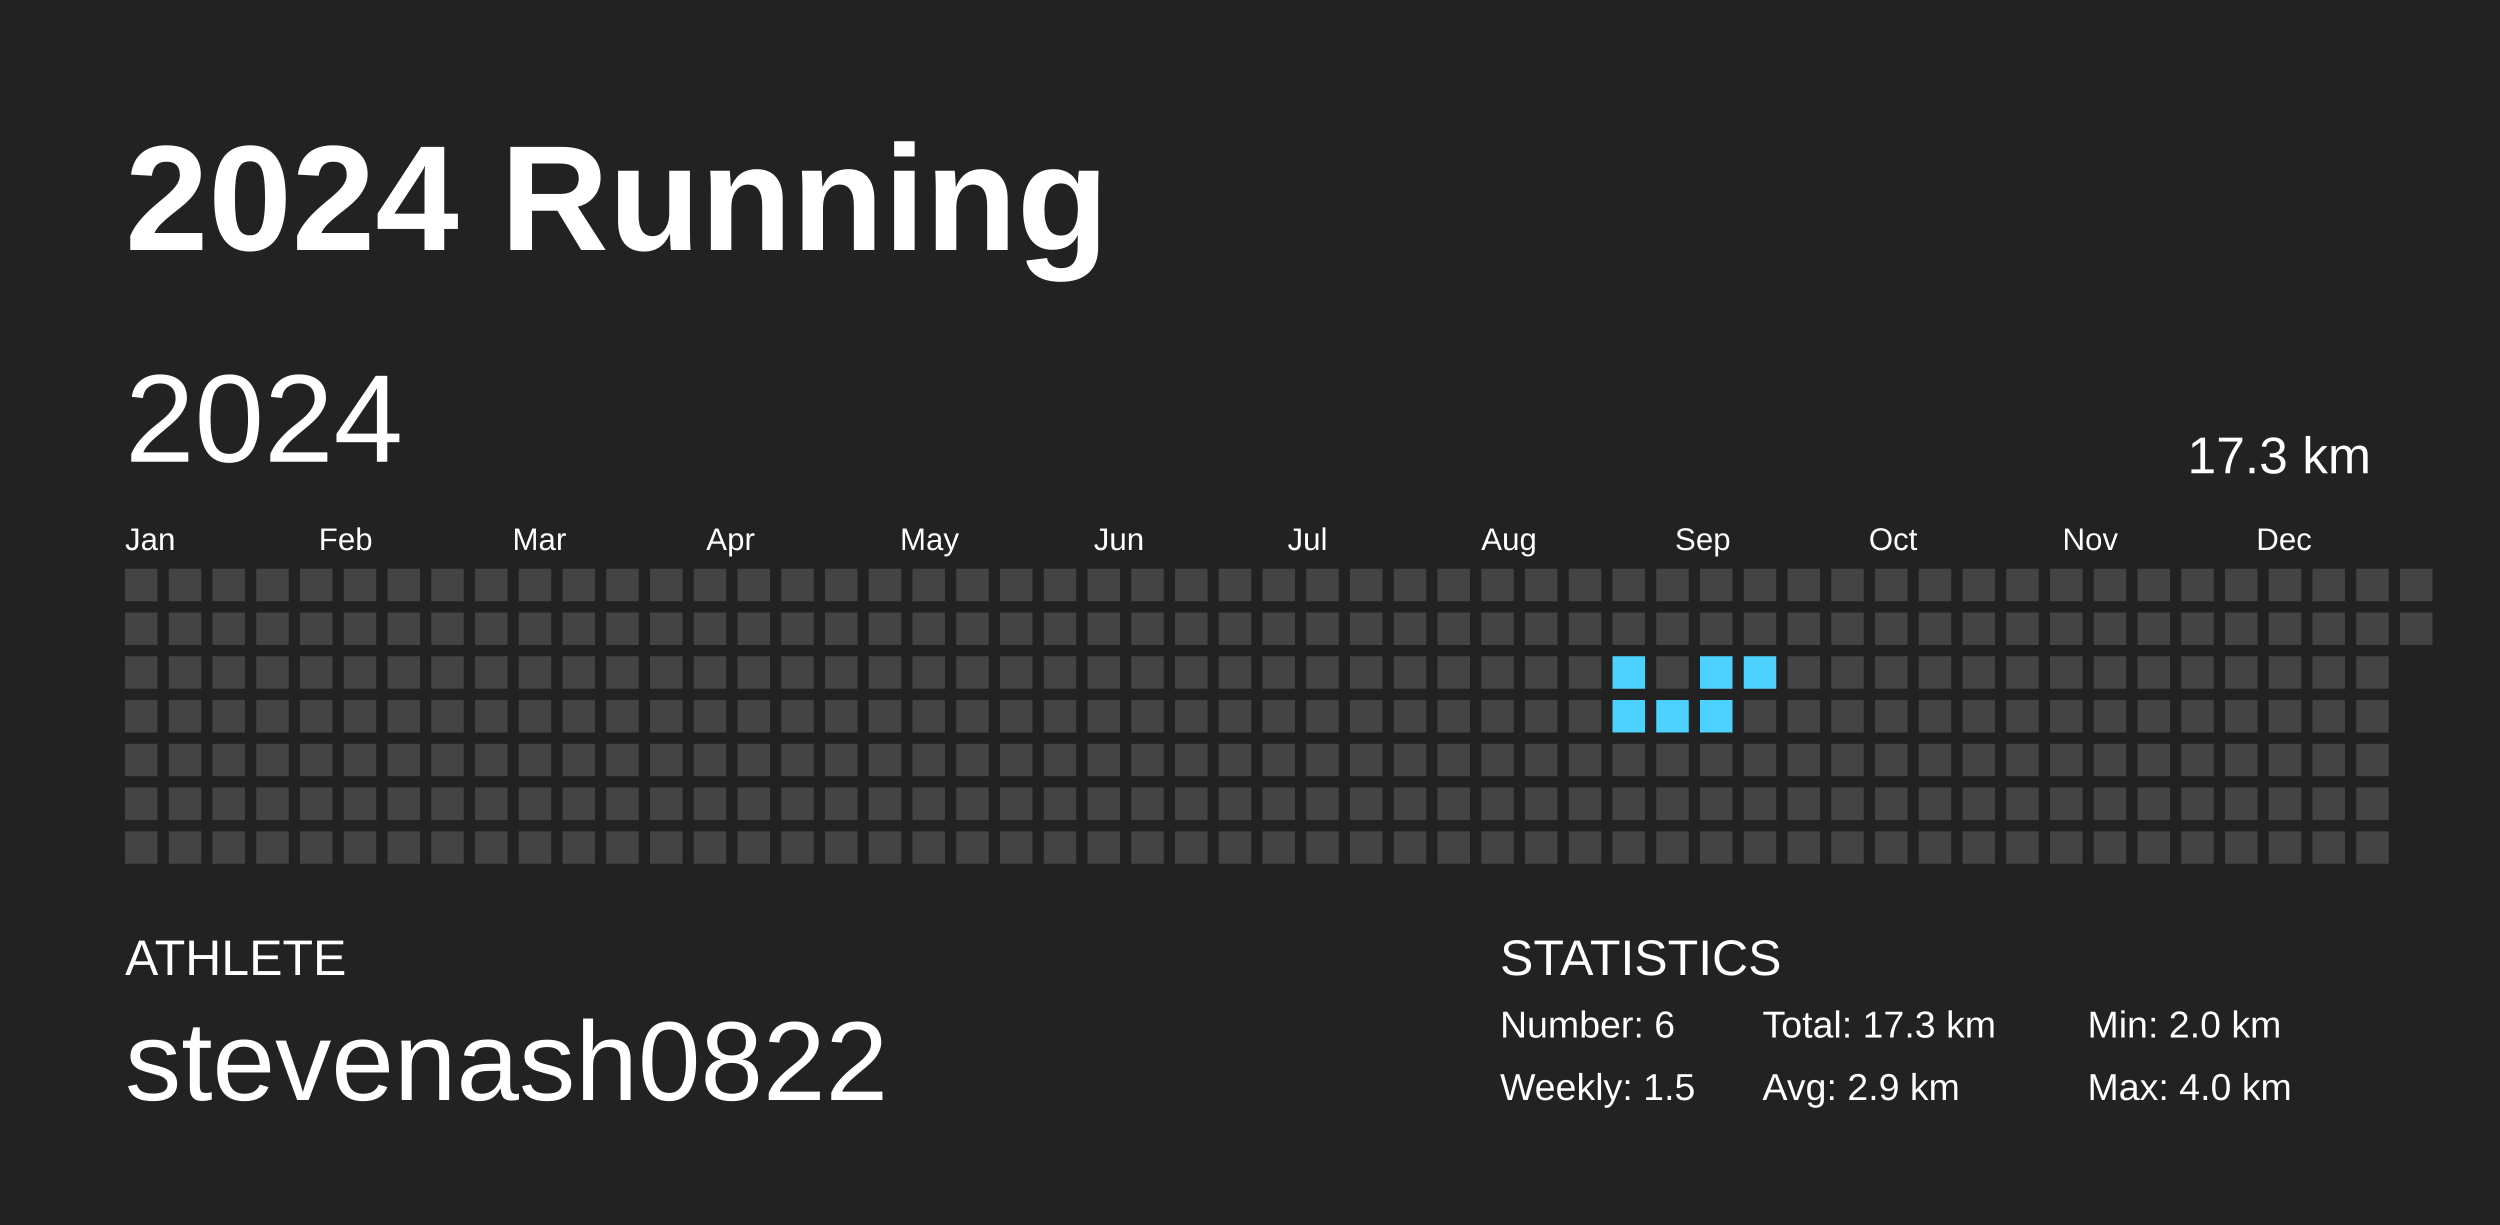
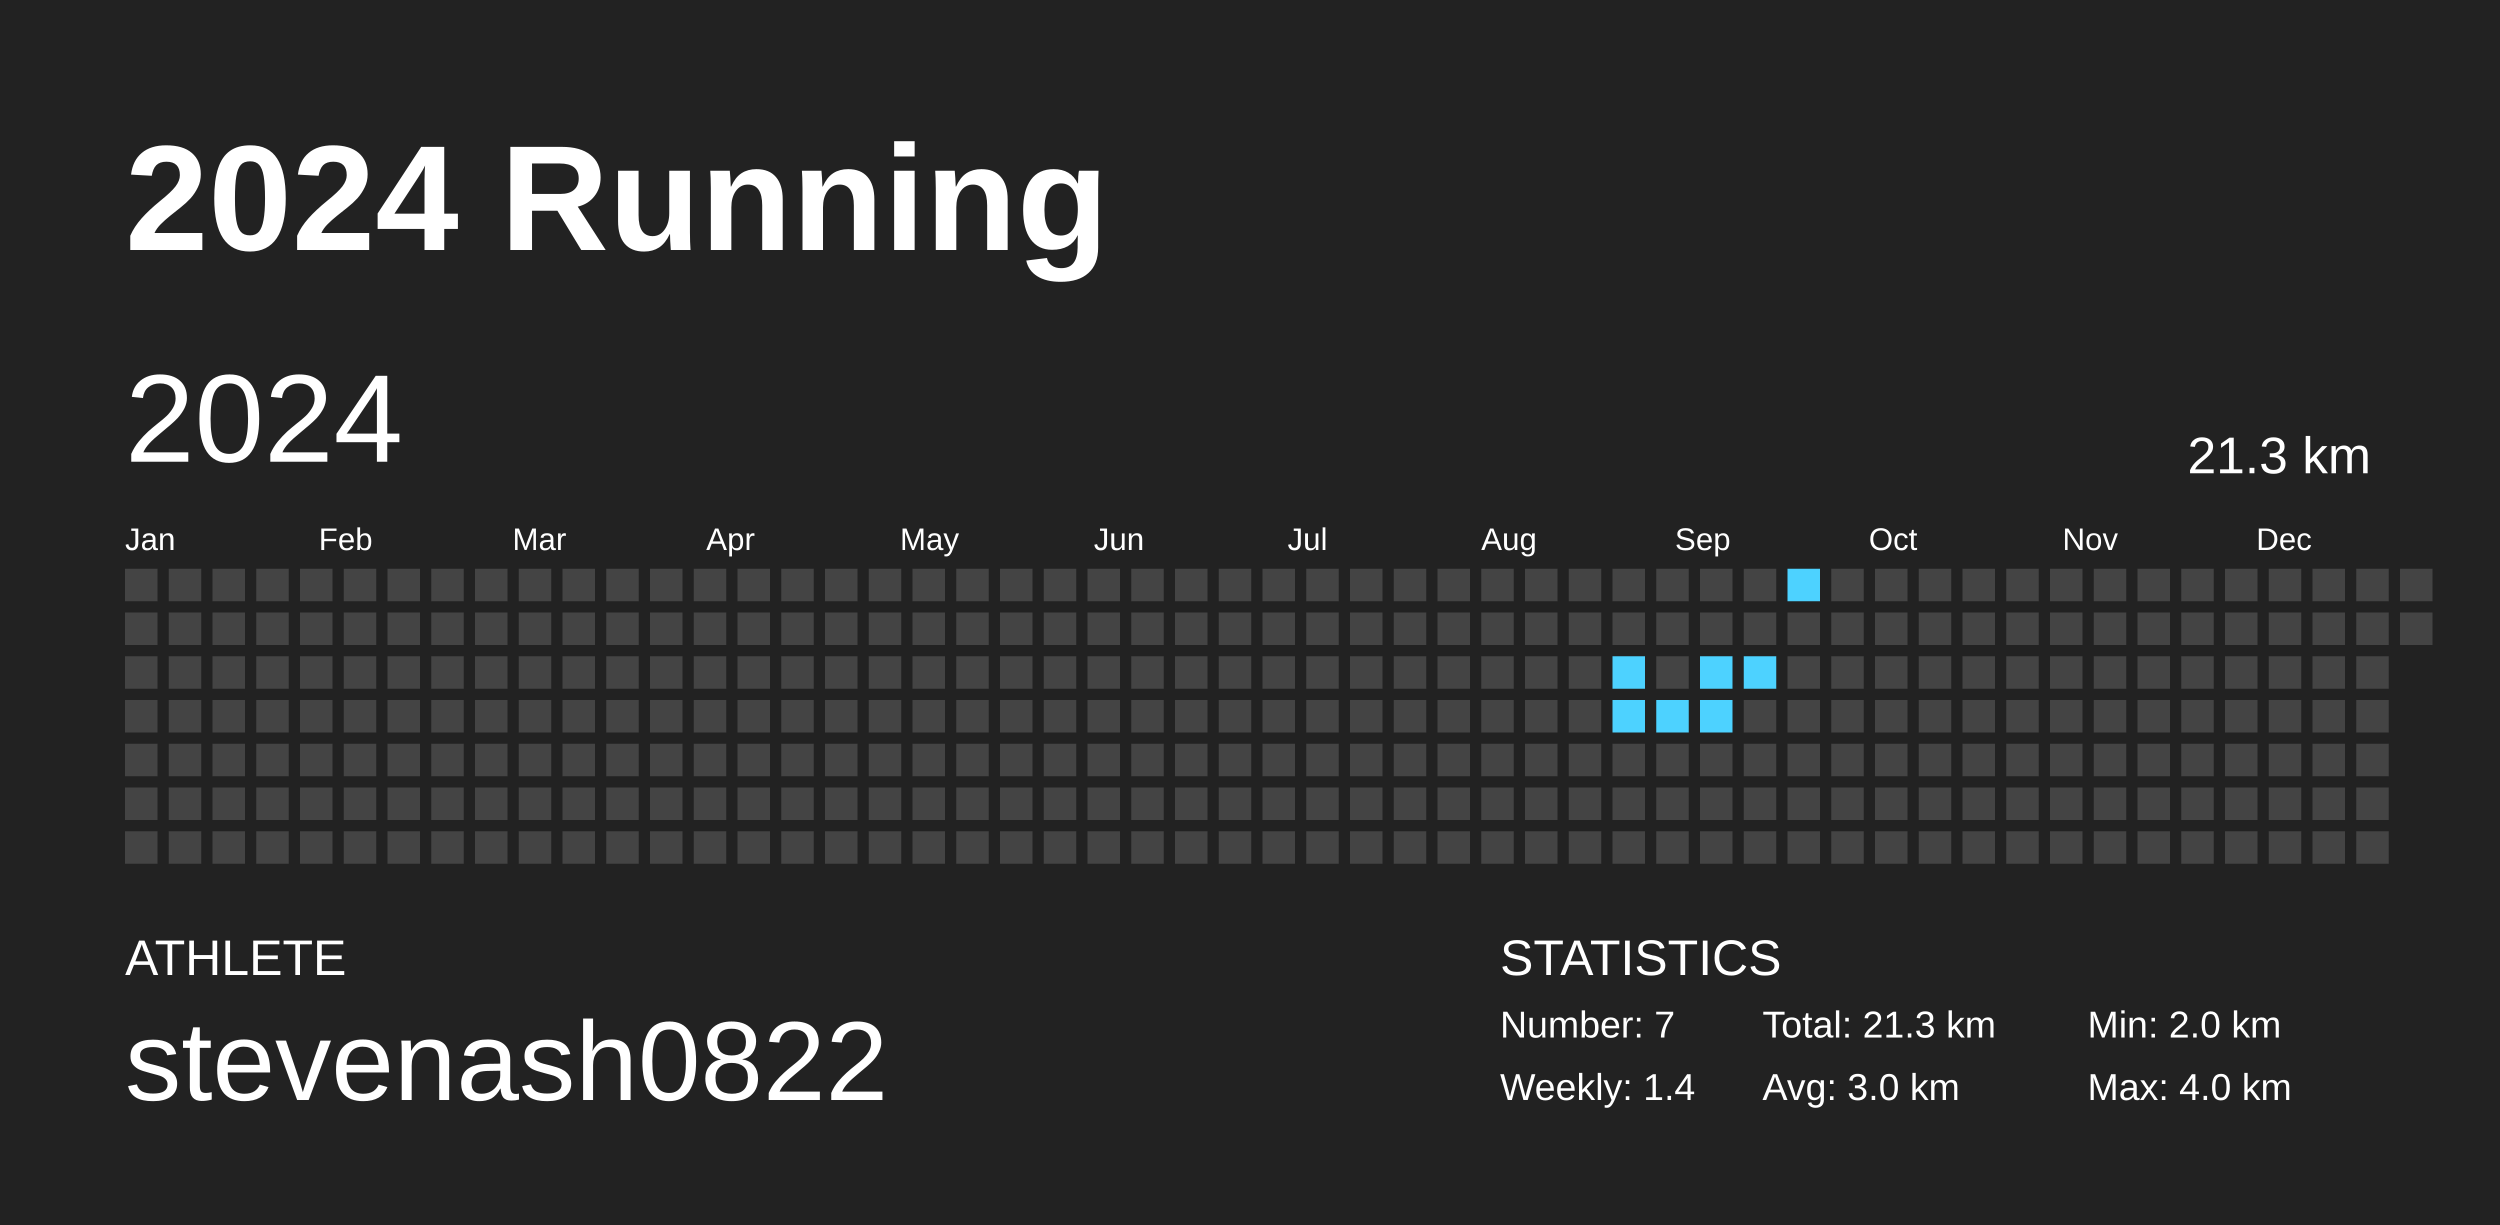
<svg xmlns="http://www.w3.org/2000/svg" baseProfile="full" height="98mm" version="1.1" viewBox="0,0,200,98" width="200mm">
  <defs />
  <rect fill="#222222" height="98" width="200" x="0" y="0" />
  <text fill="#FFFFFF" style="font-size:12px; font-family:Arial; font-weight:bold;" x="10" y="20">2024 Running</text>
  <text fill="#FFFFFF" style="font-size:4px; font-family:Arial" x="10" y="78">ATHLETE</text>
  <text fill="#FFFFFF" style="font-size:9px; font-family:Arial" x="10" y="88">stevenash0822</text>
  <text fill="#FFFFFF" style="font-size:4px; font-family:Arial" x="120" y="78">STATISTICS</text>
-   <text fill="#FFFFFF" style="font-size:3px; font-family:Arial" x="120" y="83">Number: 6</text>
-   <text fill="#FFFFFF" style="font-size:3px; font-family:Arial" x="120" y="88">Weekly: 1.5</text>
-   <text fill="#FFFFFF" style="font-size:3px; font-family:Arial" x="141" y="83">Total: 17.3 km</text>
-   <text fill="#FFFFFF" style="font-size:3px; font-family:Arial" x="141" y="88">Avg: 2.9 km</text>
+   <text fill="#FFFFFF" style="font-size:3px; font-family:Arial" x="120" y="83">Number: 7</text>
+   <text fill="#FFFFFF" style="font-size:3px; font-family:Arial" x="120" y="88">Weekly: 1.4</text>
+   <text fill="#FFFFFF" style="font-size:3px; font-family:Arial" x="141" y="83">Total: 21.3 km</text>
+   <text fill="#FFFFFF" style="font-size:3px; font-family:Arial" x="141" y="88">Avg: 3.0 km</text>
  <text fill="#FFFFFF" style="font-size:3px; font-family:Arial" x="167" y="83">Min: 2.0 km</text>
  <text fill="#FFFFFF" style="font-size:3px; font-family:Arial" x="167" y="88">Max: 4.0 km</text>
  <text dominant-baseline="hanging" fill="#FFFFFF" style="font-size:10.0px; font-family:Arial;" x="10" y="30">2024</text>
-   <text dominant-baseline="hanging" fill="#FFFFFF" style="font-size:4.125px; font-family:Arial;" x="175" y="35">17.3 km</text>
+   <text dominant-baseline="hanging" fill="#FFFFFF" style="font-size:4.125px; font-family:Arial;" x="175" y="35">21.3 km</text>
  <text fill="#FFFFFF" style="font-size:2.5px; font-family:Arial" x="10.0" y="44">Jan</text>
  <text fill="#FFFFFF" style="font-size:2.5px; font-family:Arial" x="25.5" y="44">Feb</text>
  <text fill="#FFFFFF" style="font-size:2.5px; font-family:Arial" x="41.0" y="44">Mar</text>
  <text fill="#FFFFFF" style="font-size:2.5px; font-family:Arial" x="56.5" y="44">Apr</text>
  <text fill="#FFFFFF" style="font-size:2.5px; font-family:Arial" x="72.0" y="44">May</text>
  <text fill="#FFFFFF" style="font-size:2.5px; font-family:Arial" x="87.5" y="44">Jun</text>
  <text fill="#FFFFFF" style="font-size:2.5px; font-family:Arial" x="103.0" y="44">Jul</text>
  <text fill="#FFFFFF" style="font-size:2.5px; font-family:Arial" x="118.5" y="44">Aug</text>
  <text fill="#FFFFFF" style="font-size:2.5px; font-family:Arial" x="134.0" y="44">Sep</text>
  <text fill="#FFFFFF" style="font-size:2.5px; font-family:Arial" x="149.5" y="44">Oct</text>
  <text fill="#FFFFFF" style="font-size:2.5px; font-family:Arial" x="165.0" y="44">Nov</text>
  <text fill="#FFFFFF" style="font-size:2.5px; font-family:Arial" x="180.5" y="44">Dec</text>
  <rect fill="#444444" height="2.6" width="2.6" x="10.0" y="45.5" />
  <rect fill="#444444" height="2.6" width="2.6" x="10.0" y="49.0" />
  <rect fill="#444444" height="2.6" width="2.6" x="10.0" y="52.5" />
  <rect fill="#444444" height="2.6" width="2.6" x="10.0" y="56.0" />
  <rect fill="#444444" height="2.6" width="2.6" x="10.0" y="59.5" />
  <rect fill="#444444" height="2.6" width="2.6" x="10.0" y="63.0" />
  <rect fill="#444444" height="2.6" width="2.6" x="10.0" y="66.5" />
  <rect fill="#444444" height="2.6" width="2.6" x="13.5" y="45.5" />
  <rect fill="#444444" height="2.6" width="2.6" x="13.5" y="49.0" />
  <rect fill="#444444" height="2.6" width="2.6" x="13.5" y="52.5" />
  <rect fill="#444444" height="2.6" width="2.6" x="13.5" y="56.0" />
  <rect fill="#444444" height="2.6" width="2.6" x="13.5" y="59.5" />
  <rect fill="#444444" height="2.6" width="2.6" x="13.5" y="63.0" />
  <rect fill="#444444" height="2.6" width="2.6" x="13.5" y="66.5" />
  <rect fill="#444444" height="2.6" width="2.6" x="17.0" y="45.5" />
  <rect fill="#444444" height="2.6" width="2.6" x="17.0" y="49.0" />
  <rect fill="#444444" height="2.6" width="2.6" x="17.0" y="52.5" />
  <rect fill="#444444" height="2.6" width="2.6" x="17.0" y="56.0" />
  <rect fill="#444444" height="2.6" width="2.6" x="17.0" y="59.5" />
  <rect fill="#444444" height="2.6" width="2.6" x="17.0" y="63.0" />
  <rect fill="#444444" height="2.6" width="2.6" x="17.0" y="66.5" />
  <rect fill="#444444" height="2.6" width="2.6" x="20.5" y="45.5" />
  <rect fill="#444444" height="2.6" width="2.6" x="20.5" y="49.0" />
  <rect fill="#444444" height="2.6" width="2.6" x="20.5" y="52.5" />
  <rect fill="#444444" height="2.6" width="2.6" x="20.5" y="56.0" />
  <rect fill="#444444" height="2.6" width="2.6" x="20.5" y="59.5" />
  <rect fill="#444444" height="2.6" width="2.6" x="20.5" y="63.0" />
  <rect fill="#444444" height="2.6" width="2.6" x="20.5" y="66.5" />
  <rect fill="#444444" height="2.6" width="2.6" x="24.0" y="45.5" />
  <rect fill="#444444" height="2.6" width="2.6" x="24.0" y="49.0" />
  <rect fill="#444444" height="2.6" width="2.6" x="24.0" y="52.5" />
  <rect fill="#444444" height="2.6" width="2.6" x="24.0" y="56.0" />
  <rect fill="#444444" height="2.6" width="2.6" x="24.0" y="59.5" />
  <rect fill="#444444" height="2.6" width="2.6" x="24.0" y="63.0" />
  <rect fill="#444444" height="2.6" width="2.6" x="24.0" y="66.5" />
  <rect fill="#444444" height="2.6" width="2.6" x="27.5" y="45.5" />
  <rect fill="#444444" height="2.6" width="2.6" x="27.5" y="49.0" />
  <rect fill="#444444" height="2.6" width="2.6" x="27.5" y="52.5" />
  <rect fill="#444444" height="2.6" width="2.6" x="27.5" y="56.0" />
  <rect fill="#444444" height="2.6" width="2.6" x="27.5" y="59.5" />
  <rect fill="#444444" height="2.6" width="2.6" x="27.5" y="63.0" />
  <rect fill="#444444" height="2.6" width="2.6" x="27.5" y="66.5" />
  <rect fill="#444444" height="2.6" width="2.6" x="31.0" y="45.5" />
  <rect fill="#444444" height="2.6" width="2.6" x="31.0" y="49.0" />
  <rect fill="#444444" height="2.6" width="2.6" x="31.0" y="52.5" />
  <rect fill="#444444" height="2.6" width="2.6" x="31.0" y="56.0" />
  <rect fill="#444444" height="2.6" width="2.6" x="31.0" y="59.5" />
  <rect fill="#444444" height="2.6" width="2.6" x="31.0" y="63.0" />
  <rect fill="#444444" height="2.6" width="2.6" x="31.0" y="66.5" />
  <rect fill="#444444" height="2.6" width="2.6" x="34.5" y="45.5" />
  <rect fill="#444444" height="2.6" width="2.6" x="34.5" y="49.0" />
  <rect fill="#444444" height="2.6" width="2.6" x="34.5" y="52.5" />
  <rect fill="#444444" height="2.6" width="2.6" x="34.5" y="56.0" />
  <rect fill="#444444" height="2.6" width="2.6" x="34.5" y="59.5" />
  <rect fill="#444444" height="2.6" width="2.6" x="34.5" y="63.0" />
  <rect fill="#444444" height="2.6" width="2.6" x="34.5" y="66.5" />
  <rect fill="#444444" height="2.6" width="2.6" x="38.0" y="45.5" />
  <rect fill="#444444" height="2.6" width="2.6" x="38.0" y="49.0" />
  <rect fill="#444444" height="2.6" width="2.6" x="38.0" y="52.5" />
  <rect fill="#444444" height="2.6" width="2.6" x="38.0" y="56.0" />
  <rect fill="#444444" height="2.6" width="2.6" x="38.0" y="59.5" />
  <rect fill="#444444" height="2.6" width="2.6" x="38.0" y="63.0" />
  <rect fill="#444444" height="2.6" width="2.6" x="38.0" y="66.5" />
  <rect fill="#444444" height="2.6" width="2.6" x="41.5" y="45.5" />
  <rect fill="#444444" height="2.6" width="2.6" x="41.5" y="49.0" />
  <rect fill="#444444" height="2.6" width="2.6" x="41.5" y="52.5" />
  <rect fill="#444444" height="2.6" width="2.6" x="41.5" y="56.0" />
  <rect fill="#444444" height="2.6" width="2.6" x="41.5" y="59.5" />
  <rect fill="#444444" height="2.6" width="2.6" x="41.5" y="63.0" />
  <rect fill="#444444" height="2.6" width="2.6" x="41.5" y="66.5" />
  <rect fill="#444444" height="2.6" width="2.6" x="45.0" y="45.5" />
  <rect fill="#444444" height="2.6" width="2.6" x="45.0" y="49.0" />
  <rect fill="#444444" height="2.6" width="2.6" x="45.0" y="52.5" />
  <rect fill="#444444" height="2.6" width="2.6" x="45.0" y="56.0" />
  <rect fill="#444444" height="2.6" width="2.6" x="45.0" y="59.5" />
  <rect fill="#444444" height="2.6" width="2.6" x="45.0" y="63.0" />
  <rect fill="#444444" height="2.6" width="2.6" x="45.0" y="66.5" />
  <rect fill="#444444" height="2.6" width="2.6" x="48.5" y="45.5" />
  <rect fill="#444444" height="2.6" width="2.6" x="48.5" y="49.0" />
  <rect fill="#444444" height="2.6" width="2.6" x="48.5" y="52.5" />
  <rect fill="#444444" height="2.6" width="2.6" x="48.5" y="56.0" />
  <rect fill="#444444" height="2.6" width="2.6" x="48.5" y="59.5" />
  <rect fill="#444444" height="2.6" width="2.6" x="48.5" y="63.0" />
  <rect fill="#444444" height="2.6" width="2.6" x="48.5" y="66.5" />
  <rect fill="#444444" height="2.6" width="2.6" x="52.0" y="45.5" />
  <rect fill="#444444" height="2.6" width="2.6" x="52.0" y="49.0" />
  <rect fill="#444444" height="2.6" width="2.6" x="52.0" y="52.5" />
  <rect fill="#444444" height="2.6" width="2.6" x="52.0" y="56.0" />
  <rect fill="#444444" height="2.6" width="2.6" x="52.0" y="59.5" />
  <rect fill="#444444" height="2.6" width="2.6" x="52.0" y="63.0" />
  <rect fill="#444444" height="2.6" width="2.6" x="52.0" y="66.5" />
  <rect fill="#444444" height="2.6" width="2.6" x="55.5" y="45.5" />
  <rect fill="#444444" height="2.6" width="2.6" x="55.5" y="49.0" />
  <rect fill="#444444" height="2.6" width="2.6" x="55.5" y="52.5" />
  <rect fill="#444444" height="2.6" width="2.6" x="55.5" y="56.0" />
  <rect fill="#444444" height="2.6" width="2.6" x="55.5" y="59.5" />
  <rect fill="#444444" height="2.6" width="2.6" x="55.5" y="63.0" />
  <rect fill="#444444" height="2.6" width="2.6" x="55.5" y="66.5" />
  <rect fill="#444444" height="2.6" width="2.6" x="59.0" y="45.5" />
  <rect fill="#444444" height="2.6" width="2.6" x="59.0" y="49.0" />
  <rect fill="#444444" height="2.6" width="2.6" x="59.0" y="52.5" />
  <rect fill="#444444" height="2.6" width="2.6" x="59.0" y="56.0" />
  <rect fill="#444444" height="2.6" width="2.6" x="59.0" y="59.5" />
  <rect fill="#444444" height="2.6" width="2.6" x="59.0" y="63.0" />
  <rect fill="#444444" height="2.6" width="2.6" x="59.0" y="66.5" />
  <rect fill="#444444" height="2.6" width="2.6" x="62.5" y="45.5" />
  <rect fill="#444444" height="2.6" width="2.6" x="62.5" y="49.0" />
  <rect fill="#444444" height="2.6" width="2.6" x="62.5" y="52.5" />
  <rect fill="#444444" height="2.6" width="2.6" x="62.5" y="56.0" />
  <rect fill="#444444" height="2.6" width="2.6" x="62.5" y="59.5" />
  <rect fill="#444444" height="2.6" width="2.6" x="62.5" y="63.0" />
  <rect fill="#444444" height="2.6" width="2.6" x="62.5" y="66.5" />
  <rect fill="#444444" height="2.6" width="2.6" x="66.0" y="45.5" />
  <rect fill="#444444" height="2.6" width="2.6" x="66.0" y="49.0" />
  <rect fill="#444444" height="2.6" width="2.6" x="66.0" y="52.5" />
  <rect fill="#444444" height="2.6" width="2.6" x="66.0" y="56.0" />
  <rect fill="#444444" height="2.6" width="2.6" x="66.0" y="59.5" />
  <rect fill="#444444" height="2.6" width="2.6" x="66.0" y="63.0" />
  <rect fill="#444444" height="2.6" width="2.6" x="66.0" y="66.5" />
  <rect fill="#444444" height="2.6" width="2.6" x="69.5" y="45.5" />
  <rect fill="#444444" height="2.6" width="2.6" x="69.5" y="49.0" />
  <rect fill="#444444" height="2.6" width="2.6" x="69.5" y="52.5" />
  <rect fill="#444444" height="2.6" width="2.6" x="69.5" y="56.0" />
  <rect fill="#444444" height="2.6" width="2.6" x="69.5" y="59.5" />
  <rect fill="#444444" height="2.6" width="2.6" x="69.5" y="63.0" />
  <rect fill="#444444" height="2.6" width="2.6" x="69.5" y="66.5" />
  <rect fill="#444444" height="2.6" width="2.6" x="73.0" y="45.5" />
  <rect fill="#444444" height="2.6" width="2.6" x="73.0" y="49.0" />
  <rect fill="#444444" height="2.6" width="2.6" x="73.0" y="52.5" />
  <rect fill="#444444" height="2.6" width="2.6" x="73.0" y="56.0" />
  <rect fill="#444444" height="2.6" width="2.6" x="73.0" y="59.5" />
  <rect fill="#444444" height="2.6" width="2.6" x="73.0" y="63.0" />
  <rect fill="#444444" height="2.6" width="2.6" x="73.0" y="66.5" />
  <rect fill="#444444" height="2.6" width="2.6" x="76.5" y="45.5" />
  <rect fill="#444444" height="2.6" width="2.6" x="76.5" y="49.0" />
  <rect fill="#444444" height="2.6" width="2.6" x="76.5" y="52.5" />
  <rect fill="#444444" height="2.6" width="2.6" x="76.5" y="56.0" />
  <rect fill="#444444" height="2.6" width="2.6" x="76.5" y="59.5" />
  <rect fill="#444444" height="2.6" width="2.6" x="76.5" y="63.0" />
  <rect fill="#444444" height="2.6" width="2.6" x="76.5" y="66.5" />
  <rect fill="#444444" height="2.6" width="2.6" x="80.0" y="45.5" />
  <rect fill="#444444" height="2.6" width="2.6" x="80.0" y="49.0" />
  <rect fill="#444444" height="2.6" width="2.6" x="80.0" y="52.5" />
  <rect fill="#444444" height="2.6" width="2.6" x="80.0" y="56.0" />
  <rect fill="#444444" height="2.6" width="2.6" x="80.0" y="59.5" />
  <rect fill="#444444" height="2.6" width="2.6" x="80.0" y="63.0" />
  <rect fill="#444444" height="2.6" width="2.6" x="80.0" y="66.5" />
  <rect fill="#444444" height="2.6" width="2.6" x="83.5" y="45.5" />
  <rect fill="#444444" height="2.6" width="2.6" x="83.5" y="49.0" />
  <rect fill="#444444" height="2.6" width="2.6" x="83.5" y="52.5" />
  <rect fill="#444444" height="2.6" width="2.6" x="83.5" y="56.0" />
  <rect fill="#444444" height="2.6" width="2.6" x="83.5" y="59.5" />
  <rect fill="#444444" height="2.6" width="2.6" x="83.5" y="63.0" />
  <rect fill="#444444" height="2.6" width="2.6" x="83.5" y="66.5" />
  <rect fill="#444444" height="2.6" width="2.6" x="87.0" y="45.5" />
  <rect fill="#444444" height="2.6" width="2.6" x="87.0" y="49.0" />
  <rect fill="#444444" height="2.6" width="2.6" x="87.0" y="52.5" />
  <rect fill="#444444" height="2.6" width="2.6" x="87.0" y="56.0" />
  <rect fill="#444444" height="2.6" width="2.6" x="87.0" y="59.5" />
  <rect fill="#444444" height="2.6" width="2.6" x="87.0" y="63.0" />
  <rect fill="#444444" height="2.6" width="2.6" x="87.0" y="66.5" />
  <rect fill="#444444" height="2.6" width="2.6" x="90.5" y="45.5" />
  <rect fill="#444444" height="2.6" width="2.6" x="90.5" y="49.0" />
  <rect fill="#444444" height="2.6" width="2.6" x="90.5" y="52.5" />
  <rect fill="#444444" height="2.6" width="2.6" x="90.5" y="56.0" />
  <rect fill="#444444" height="2.6" width="2.6" x="90.5" y="59.5" />
  <rect fill="#444444" height="2.6" width="2.6" x="90.5" y="63.0" />
  <rect fill="#444444" height="2.6" width="2.6" x="90.5" y="66.5" />
  <rect fill="#444444" height="2.6" width="2.6" x="94.0" y="45.5" />
  <rect fill="#444444" height="2.6" width="2.6" x="94.0" y="49.0" />
  <rect fill="#444444" height="2.6" width="2.6" x="94.0" y="52.5" />
  <rect fill="#444444" height="2.6" width="2.6" x="94.0" y="56.0" />
  <rect fill="#444444" height="2.6" width="2.6" x="94.0" y="59.5" />
  <rect fill="#444444" height="2.6" width="2.6" x="94.0" y="63.0" />
  <rect fill="#444444" height="2.6" width="2.6" x="94.0" y="66.5" />
  <rect fill="#444444" height="2.6" width="2.6" x="97.5" y="45.5" />
  <rect fill="#444444" height="2.6" width="2.6" x="97.5" y="49.0" />
  <rect fill="#444444" height="2.6" width="2.6" x="97.5" y="52.5" />
  <rect fill="#444444" height="2.6" width="2.6" x="97.5" y="56.0" />
  <rect fill="#444444" height="2.6" width="2.6" x="97.5" y="59.5" />
  <rect fill="#444444" height="2.6" width="2.6" x="97.5" y="63.0" />
  <rect fill="#444444" height="2.6" width="2.6" x="97.5" y="66.5" />
  <rect fill="#444444" height="2.6" width="2.6" x="101.0" y="45.5" />
  <rect fill="#444444" height="2.6" width="2.6" x="101.0" y="49.0" />
  <rect fill="#444444" height="2.6" width="2.6" x="101.0" y="52.5" />
  <rect fill="#444444" height="2.6" width="2.6" x="101.0" y="56.0" />
  <rect fill="#444444" height="2.6" width="2.6" x="101.0" y="59.5" />
  <rect fill="#444444" height="2.6" width="2.6" x="101.0" y="63.0" />
  <rect fill="#444444" height="2.6" width="2.6" x="101.0" y="66.5" />
  <rect fill="#444444" height="2.6" width="2.6" x="104.5" y="45.5" />
  <rect fill="#444444" height="2.6" width="2.6" x="104.5" y="49.0" />
  <rect fill="#444444" height="2.6" width="2.6" x="104.5" y="52.5" />
  <rect fill="#444444" height="2.6" width="2.6" x="104.5" y="56.0" />
  <rect fill="#444444" height="2.6" width="2.6" x="104.5" y="59.5" />
  <rect fill="#444444" height="2.6" width="2.6" x="104.5" y="63.0" />
  <rect fill="#444444" height="2.6" width="2.6" x="104.5" y="66.5" />
  <rect fill="#444444" height="2.6" width="2.6" x="108.0" y="45.5" />
  <rect fill="#444444" height="2.6" width="2.6" x="108.0" y="49.0" />
  <rect fill="#444444" height="2.6" width="2.6" x="108.0" y="52.5" />
  <rect fill="#444444" height="2.6" width="2.6" x="108.0" y="56.0" />
  <rect fill="#444444" height="2.6" width="2.6" x="108.0" y="59.5" />
  <rect fill="#444444" height="2.6" width="2.6" x="108.0" y="63.0" />
  <rect fill="#444444" height="2.6" width="2.6" x="108.0" y="66.5" />
  <rect fill="#444444" height="2.6" width="2.6" x="111.5" y="45.5" />
  <rect fill="#444444" height="2.6" width="2.6" x="111.5" y="49.0" />
  <rect fill="#444444" height="2.6" width="2.6" x="111.5" y="52.5" />
  <rect fill="#444444" height="2.6" width="2.6" x="111.5" y="56.0" />
  <rect fill="#444444" height="2.6" width="2.6" x="111.5" y="59.5" />
  <rect fill="#444444" height="2.6" width="2.6" x="111.5" y="63.0" />
  <rect fill="#444444" height="2.6" width="2.6" x="111.5" y="66.5" />
  <rect fill="#444444" height="2.6" width="2.6" x="115.0" y="45.5" />
  <rect fill="#444444" height="2.6" width="2.6" x="115.0" y="49.0" />
  <rect fill="#444444" height="2.6" width="2.6" x="115.0" y="52.5" />
  <rect fill="#444444" height="2.6" width="2.6" x="115.0" y="56.0" />
  <rect fill="#444444" height="2.6" width="2.6" x="115.0" y="59.5" />
  <rect fill="#444444" height="2.6" width="2.6" x="115.0" y="63.0" />
  <rect fill="#444444" height="2.6" width="2.6" x="115.0" y="66.5" />
  <rect fill="#444444" height="2.6" width="2.6" x="118.5" y="45.5" />
  <rect fill="#444444" height="2.6" width="2.6" x="118.5" y="49.0" />
  <rect fill="#444444" height="2.6" width="2.6" x="118.5" y="52.5" />
  <rect fill="#444444" height="2.6" width="2.6" x="118.5" y="56.0" />
  <rect fill="#444444" height="2.6" width="2.6" x="118.5" y="59.5" />
  <rect fill="#444444" height="2.6" width="2.6" x="118.5" y="63.0" />
  <rect fill="#444444" height="2.6" width="2.6" x="118.5" y="66.5" />
  <rect fill="#444444" height="2.6" width="2.6" x="122.0" y="45.5" />
  <rect fill="#444444" height="2.6" width="2.6" x="122.0" y="49.0" />
  <rect fill="#444444" height="2.6" width="2.6" x="122.0" y="52.5" />
  <rect fill="#444444" height="2.6" width="2.6" x="122.0" y="56.0" />
  <rect fill="#444444" height="2.6" width="2.6" x="122.0" y="59.5" />
  <rect fill="#444444" height="2.6" width="2.6" x="122.0" y="63.0" />
  <rect fill="#444444" height="2.6" width="2.6" x="122.0" y="66.5" />
  <rect fill="#444444" height="2.6" width="2.6" x="125.5" y="45.5" />
  <rect fill="#444444" height="2.6" width="2.6" x="125.5" y="49.0" />
  <rect fill="#444444" height="2.6" width="2.6" x="125.5" y="52.5" />
  <rect fill="#444444" height="2.6" width="2.6" x="125.5" y="56.0" />
  <rect fill="#444444" height="2.6" width="2.6" x="125.5" y="59.5" />
  <rect fill="#444444" height="2.6" width="2.6" x="125.5" y="63.0" />
  <rect fill="#444444" height="2.6" width="2.6" x="125.5" y="66.5" />
  <rect fill="#444444" height="2.6" width="2.6" x="129.0" y="45.5" />
  <rect fill="#444444" height="2.6" width="2.6" x="129.0" y="49.0" />
  <rect fill="#4dd2ff" height="2.6" width="2.6" x="129.0" y="52.5" />
  <rect fill="#4dd2ff" height="2.6" width="2.6" x="129.0" y="56.0" />
  <rect fill="#444444" height="2.6" width="2.6" x="129.0" y="59.5" />
  <rect fill="#444444" height="2.6" width="2.6" x="129.0" y="63.0" />
  <rect fill="#444444" height="2.6" width="2.6" x="129.0" y="66.5" />
  <rect fill="#444444" height="2.6" width="2.6" x="132.5" y="45.5" />
  <rect fill="#444444" height="2.6" width="2.6" x="132.5" y="49.0" />
  <rect fill="#444444" height="2.6" width="2.6" x="132.5" y="52.5" />
  <rect fill="#4dd2ff" height="2.6" width="2.6" x="132.5" y="56.0" />
  <rect fill="#444444" height="2.6" width="2.6" x="132.5" y="59.5" />
  <rect fill="#444444" height="2.6" width="2.6" x="132.5" y="63.0" />
  <rect fill="#444444" height="2.6" width="2.6" x="132.5" y="66.5" />
  <rect fill="#444444" height="2.6" width="2.6" x="136.0" y="45.5" />
  <rect fill="#444444" height="2.6" width="2.6" x="136.0" y="49.0" />
  <rect fill="#4dd2ff" height="2.6" width="2.6" x="136.0" y="52.5" />
  <rect fill="#4dd2ff" height="2.6" width="2.6" x="136.0" y="56.0" />
  <rect fill="#444444" height="2.6" width="2.6" x="136.0" y="59.5" />
  <rect fill="#444444" height="2.6" width="2.6" x="136.0" y="63.0" />
  <rect fill="#444444" height="2.6" width="2.6" x="136.0" y="66.5" />
  <rect fill="#444444" height="2.6" width="2.6" x="139.5" y="45.5" />
  <rect fill="#444444" height="2.6" width="2.6" x="139.5" y="49.0" />
  <rect fill="#4dd2ff" height="2.6" width="2.6" x="139.5" y="52.5" />
  <rect fill="#444444" height="2.6" width="2.6" x="139.5" y="56.0" />
  <rect fill="#444444" height="2.6" width="2.6" x="139.5" y="59.5" />
  <rect fill="#444444" height="2.6" width="2.6" x="139.5" y="63.0" />
  <rect fill="#444444" height="2.6" width="2.6" x="139.5" y="66.5" />
-   <rect fill="#444444" height="2.6" width="2.6" x="143.0" y="45.5" />
+   <rect fill="#4dd2ff" height="2.6" width="2.6" x="143.0" y="45.5" />
  <rect fill="#444444" height="2.6" width="2.6" x="143.0" y="49.0" />
  <rect fill="#444444" height="2.6" width="2.6" x="143.0" y="52.5" />
  <rect fill="#444444" height="2.6" width="2.6" x="143.0" y="56.0" />
  <rect fill="#444444" height="2.6" width="2.6" x="143.0" y="59.5" />
  <rect fill="#444444" height="2.6" width="2.6" x="143.0" y="63.0" />
  <rect fill="#444444" height="2.6" width="2.6" x="143.0" y="66.5" />
  <rect fill="#444444" height="2.6" width="2.6" x="146.5" y="45.5" />
  <rect fill="#444444" height="2.6" width="2.6" x="146.5" y="49.0" />
  <rect fill="#444444" height="2.6" width="2.6" x="146.5" y="52.5" />
  <rect fill="#444444" height="2.6" width="2.6" x="146.5" y="56.0" />
  <rect fill="#444444" height="2.6" width="2.6" x="146.5" y="59.5" />
  <rect fill="#444444" height="2.6" width="2.6" x="146.5" y="63.0" />
  <rect fill="#444444" height="2.6" width="2.6" x="146.5" y="66.5" />
  <rect fill="#444444" height="2.6" width="2.6" x="150.0" y="45.5" />
  <rect fill="#444444" height="2.6" width="2.6" x="150.0" y="49.0" />
  <rect fill="#444444" height="2.6" width="2.6" x="150.0" y="52.5" />
  <rect fill="#444444" height="2.6" width="2.6" x="150.0" y="56.0" />
  <rect fill="#444444" height="2.6" width="2.6" x="150.0" y="59.5" />
  <rect fill="#444444" height="2.6" width="2.6" x="150.0" y="63.0" />
  <rect fill="#444444" height="2.6" width="2.6" x="150.0" y="66.5" />
  <rect fill="#444444" height="2.6" width="2.6" x="153.5" y="45.5" />
  <rect fill="#444444" height="2.6" width="2.6" x="153.5" y="49.0" />
  <rect fill="#444444" height="2.6" width="2.6" x="153.5" y="52.5" />
  <rect fill="#444444" height="2.6" width="2.6" x="153.5" y="56.0" />
  <rect fill="#444444" height="2.6" width="2.6" x="153.5" y="59.5" />
  <rect fill="#444444" height="2.6" width="2.6" x="153.5" y="63.0" />
  <rect fill="#444444" height="2.6" width="2.6" x="153.5" y="66.5" />
  <rect fill="#444444" height="2.6" width="2.6" x="157.0" y="45.5" />
  <rect fill="#444444" height="2.6" width="2.6" x="157.0" y="49.0" />
  <rect fill="#444444" height="2.6" width="2.6" x="157.0" y="52.5" />
  <rect fill="#444444" height="2.6" width="2.6" x="157.0" y="56.0" />
  <rect fill="#444444" height="2.6" width="2.6" x="157.0" y="59.5" />
  <rect fill="#444444" height="2.6" width="2.6" x="157.0" y="63.0" />
  <rect fill="#444444" height="2.6" width="2.6" x="157.0" y="66.5" />
  <rect fill="#444444" height="2.6" width="2.6" x="160.5" y="45.5" />
  <rect fill="#444444" height="2.6" width="2.6" x="160.5" y="49.0" />
  <rect fill="#444444" height="2.6" width="2.6" x="160.5" y="52.5" />
  <rect fill="#444444" height="2.6" width="2.6" x="160.5" y="56.0" />
  <rect fill="#444444" height="2.6" width="2.6" x="160.5" y="59.5" />
  <rect fill="#444444" height="2.6" width="2.6" x="160.5" y="63.0" />
  <rect fill="#444444" height="2.6" width="2.6" x="160.5" y="66.5" />
  <rect fill="#444444" height="2.6" width="2.6" x="164.0" y="45.5" />
  <rect fill="#444444" height="2.6" width="2.6" x="164.0" y="49.0" />
  <rect fill="#444444" height="2.6" width="2.6" x="164.0" y="52.5" />
  <rect fill="#444444" height="2.6" width="2.6" x="164.0" y="56.0" />
  <rect fill="#444444" height="2.6" width="2.6" x="164.0" y="59.5" />
  <rect fill="#444444" height="2.6" width="2.6" x="164.0" y="63.0" />
  <rect fill="#444444" height="2.6" width="2.6" x="164.0" y="66.5" />
  <rect fill="#444444" height="2.6" width="2.6" x="167.5" y="45.5" />
  <rect fill="#444444" height="2.6" width="2.6" x="167.5" y="49.0" />
  <rect fill="#444444" height="2.6" width="2.6" x="167.5" y="52.5" />
  <rect fill="#444444" height="2.6" width="2.6" x="167.5" y="56.0" />
  <rect fill="#444444" height="2.6" width="2.6" x="167.5" y="59.5" />
  <rect fill="#444444" height="2.6" width="2.6" x="167.5" y="63.0" />
  <rect fill="#444444" height="2.6" width="2.6" x="167.5" y="66.5" />
  <rect fill="#444444" height="2.6" width="2.6" x="171.0" y="45.5" />
  <rect fill="#444444" height="2.6" width="2.6" x="171.0" y="49.0" />
  <rect fill="#444444" height="2.6" width="2.6" x="171.0" y="52.5" />
  <rect fill="#444444" height="2.6" width="2.6" x="171.0" y="56.0" />
  <rect fill="#444444" height="2.6" width="2.6" x="171.0" y="59.5" />
  <rect fill="#444444" height="2.6" width="2.6" x="171.0" y="63.0" />
  <rect fill="#444444" height="2.6" width="2.6" x="171.0" y="66.5" />
  <rect fill="#444444" height="2.6" width="2.6" x="174.5" y="45.5" />
  <rect fill="#444444" height="2.6" width="2.6" x="174.5" y="49.0" />
  <rect fill="#444444" height="2.6" width="2.6" x="174.5" y="52.5" />
  <rect fill="#444444" height="2.6" width="2.6" x="174.5" y="56.0" />
  <rect fill="#444444" height="2.6" width="2.6" x="174.5" y="59.5" />
  <rect fill="#444444" height="2.6" width="2.6" x="174.5" y="63.0" />
  <rect fill="#444444" height="2.6" width="2.6" x="174.5" y="66.5" />
  <rect fill="#444444" height="2.6" width="2.6" x="178.0" y="45.5" />
  <rect fill="#444444" height="2.6" width="2.6" x="178.0" y="49.0" />
  <rect fill="#444444" height="2.6" width="2.6" x="178.0" y="52.5" />
  <rect fill="#444444" height="2.6" width="2.6" x="178.0" y="56.0" />
  <rect fill="#444444" height="2.6" width="2.6" x="178.0" y="59.5" />
  <rect fill="#444444" height="2.6" width="2.6" x="178.0" y="63.0" />
  <rect fill="#444444" height="2.6" width="2.6" x="178.0" y="66.5" />
  <rect fill="#444444" height="2.6" width="2.6" x="181.5" y="45.5" />
  <rect fill="#444444" height="2.6" width="2.6" x="181.5" y="49.0" />
  <rect fill="#444444" height="2.6" width="2.6" x="181.5" y="52.5" />
  <rect fill="#444444" height="2.6" width="2.6" x="181.5" y="56.0" />
  <rect fill="#444444" height="2.6" width="2.6" x="181.5" y="59.5" />
  <rect fill="#444444" height="2.6" width="2.6" x="181.5" y="63.0" />
  <rect fill="#444444" height="2.6" width="2.6" x="181.5" y="66.5" />
  <rect fill="#444444" height="2.6" width="2.6" x="185.0" y="45.5" />
  <rect fill="#444444" height="2.6" width="2.6" x="185.0" y="49.0" />
  <rect fill="#444444" height="2.6" width="2.6" x="185.0" y="52.5" />
  <rect fill="#444444" height="2.6" width="2.6" x="185.0" y="56.0" />
  <rect fill="#444444" height="2.6" width="2.6" x="185.0" y="59.5" />
  <rect fill="#444444" height="2.6" width="2.6" x="185.0" y="63.0" />
  <rect fill="#444444" height="2.6" width="2.6" x="185.0" y="66.5" />
  <rect fill="#444444" height="2.6" width="2.6" x="188.5" y="45.5" />
  <rect fill="#444444" height="2.6" width="2.6" x="188.5" y="49.0" />
  <rect fill="#444444" height="2.6" width="2.6" x="188.5" y="52.5" />
  <rect fill="#444444" height="2.6" width="2.6" x="188.5" y="56.0" />
  <rect fill="#444444" height="2.6" width="2.6" x="188.5" y="59.5" />
  <rect fill="#444444" height="2.6" width="2.6" x="188.5" y="63.0" />
  <rect fill="#444444" height="2.6" width="2.6" x="188.5" y="66.5" />
  <rect fill="#444444" height="2.6" width="2.6" x="192.0" y="45.5" />
  <rect fill="#444444" height="2.6" width="2.6" x="192.0" y="49.0" />
</svg>
